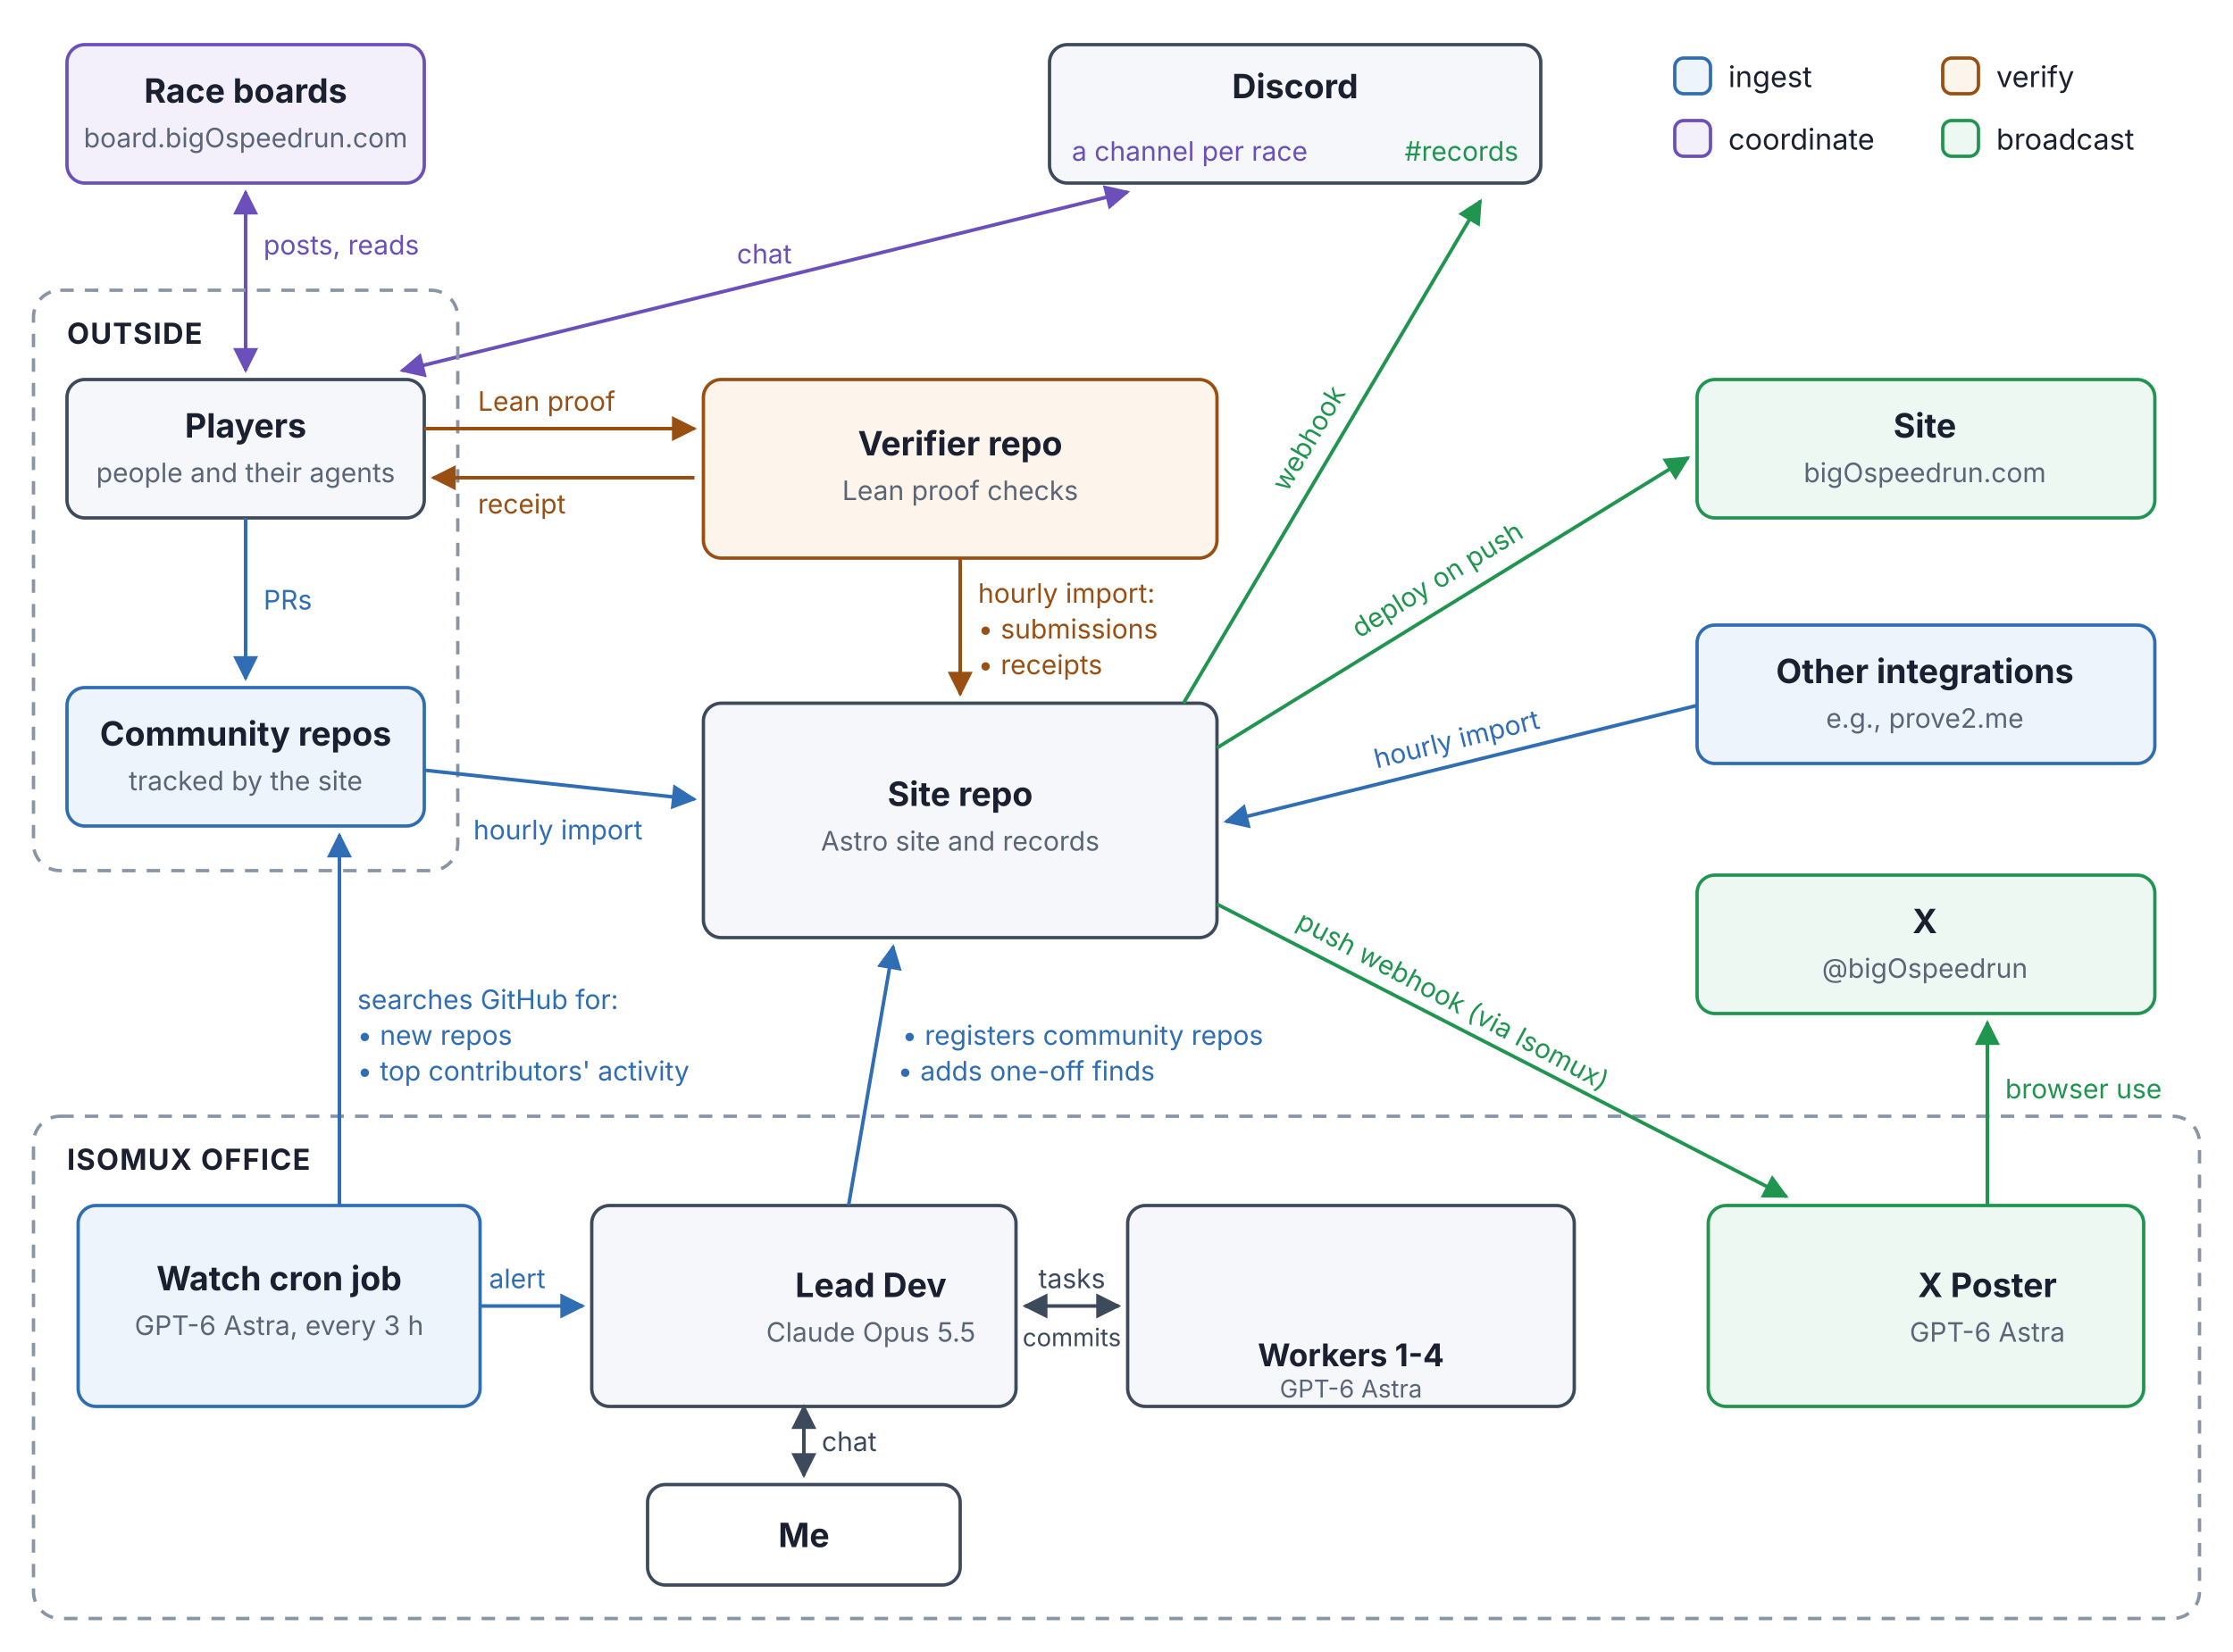
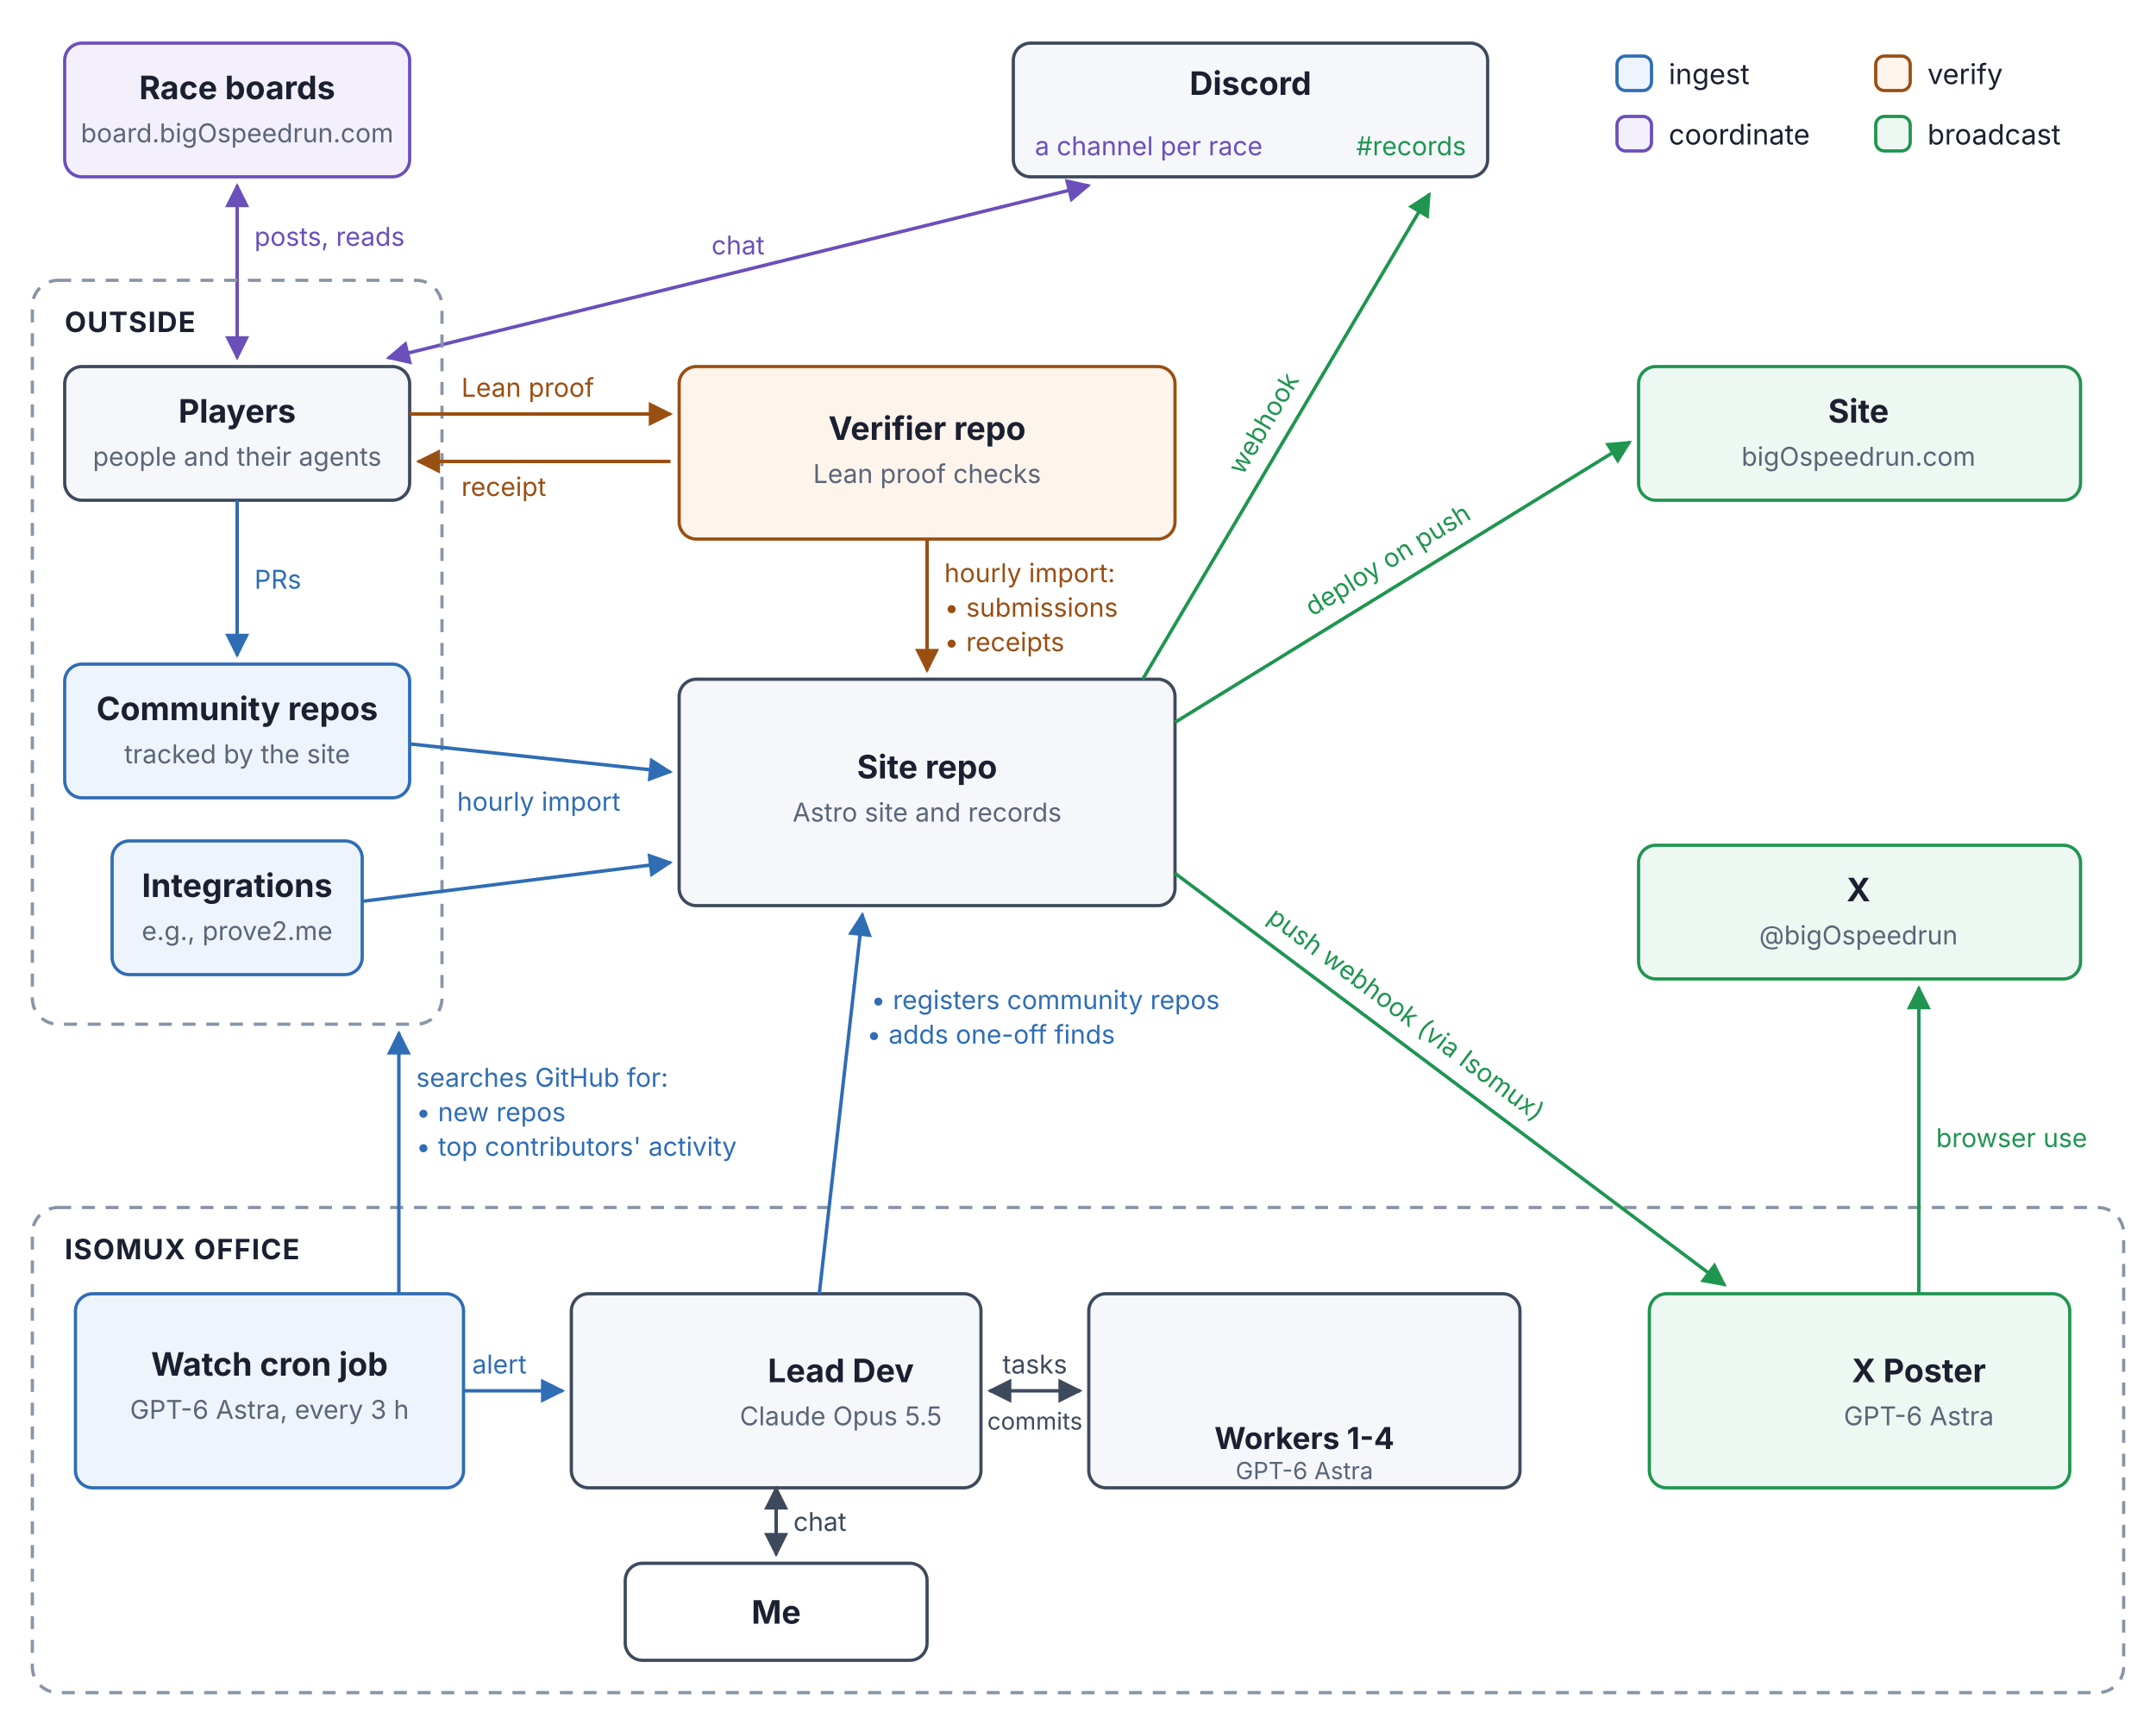
- <svg xmlns="http://www.w3.org/2000/svg" viewBox="0 0 1000 740" font-family="Inter, -apple-system, 'Segoe UI', Helvetica, Arial, sans-serif">
+ <svg xmlns="http://www.w3.org/2000/svg" viewBox="0 0 1000 800" font-family="Inter, -apple-system, 'Segoe UI', Helvetica, Arial, sans-serif">
  <defs>
    <marker id="arrow" viewBox="0 0 10 10" refX="9" refY="5" markerWidth="7" markerHeight="7" orient="auto-start-reverse">
      <path d="M 0 0 L 10 5 L 0 10 z" fill="#3d4a5c" />
    </marker>
    <marker id="arrowOrange" viewBox="0 0 10 10" refX="9" refY="5" markerWidth="7" markerHeight="7" orient="auto-start-reverse">
      <path d="M 0 0 L 10 5 L 0 10 z" fill="#9a4f12" />
    </marker>
    <marker id="arrowPurple" viewBox="0 0 10 10" refX="9" refY="5" markerWidth="7" markerHeight="7" orient="auto-start-reverse">
      <path d="M 0 0 L 10 5 L 0 10 z" fill="#6b4fbb" />
    </marker>
    <marker id="arrowBlue" viewBox="0 0 10 10" refX="9" refY="5" markerWidth="7" markerHeight="7" orient="auto-start-reverse">
      <path d="M 0 0 L 10 5 L 0 10 z" fill="#2f6db5" />
    </marker>
    <marker id="arrowGreen" viewBox="0 0 10 10" refX="9" refY="5" markerWidth="7" markerHeight="7" orient="auto-start-reverse">
      <path d="M 0 0 L 10 5 L 0 10 z" fill="#1f9550" />
    </marker>
  </defs>
-   <rect x="0" y="0" width="1000" height="740" fill="#ffffff" />
+   <rect x="0" y="0" width="1000" height="800" fill="#ffffff" />
  <g font-size="13" fill="#1a2030">
    <rect x="750" y="26" width="16" height="16" rx="4" fill="#eef4fc" stroke="#2f6db5" stroke-width="1.5" />
    <text x="774" y="39">ingest</text>
    <rect x="870" y="26" width="16" height="16" rx="4" fill="#fdf4ec" stroke="#9a4f12" stroke-width="1.5" />
    <text x="894" y="39">verify</text>
    <rect x="750" y="54" width="16" height="16" rx="4" fill="#f3f0fc" stroke="#6b4fbb" stroke-width="1.5" />
    <text x="774" y="67">coordinate</text>
    <rect x="870" y="54" width="16" height="16" rx="4" fill="#eef8f2" stroke="#1f9550" stroke-width="1.5" />
    <text x="894" y="67">broadcast</text>
  </g>
  <rect x="30" y="20" width="160" height="62" rx="8" fill="#f3f0fc" stroke="#6b4fbb" stroke-width="1.5" />
  <text x="110" y="46" font-size="15" font-weight="700" fill="#1a2030" text-anchor="middle">Race boards</text>
  <text x="110" y="66" font-size="12" fill="#5a6577" text-anchor="middle">board.bigOspeedrun.com</text>
  <rect x="470" y="20" width="220" height="62" rx="8" fill="#f5f7fb" stroke="#3d4a5c" stroke-width="1.5" />
  <text x="580" y="44" font-size="15" font-weight="700" fill="#1a2030" text-anchor="middle">Discord</text>
  <text x="480" y="72" font-size="12" fill="#6b4fbb">a channel per race</text>
  <text x="680" y="72" font-size="12" fill="#1f9550" text-anchor="end">#records</text>
  <g paint-order="stroke" stroke="#ffffff" stroke-width="4" stroke-linejoin="round">
    <line x1="180" y1="166" x2="505" y2="86" stroke="#6b4fbb" stroke-width="1.6" marker-start="url(#arrowPurple)" marker-end="url(#arrowPurple)" />
    <text x="330" y="118" font-size="12" fill="#6b4fbb">chat</text>
    <line x1="110" y1="86" x2="110" y2="166" stroke="#6b4fbb" stroke-width="1.6" marker-start="url(#arrowPurple)" marker-end="url(#arrowPurple)" />
    <text x="118" y="114" font-size="12" fill="#6b4fbb">posts, reads</text>
  </g>
  <g transform="translate(0 100)">
-     <rect x="15" y="30" width="190" height="260" rx="12" fill="none" stroke="#8895a7" stroke-width="1.5" stroke-dasharray="6 5" />
+     <rect x="15" y="30" width="190" height="345" rx="12" fill="none" stroke="#8895a7" stroke-width="1.5" stroke-dasharray="6 5" />
    <text x="30" y="54" font-size="13" font-weight="700" fill="#1a2030" letter-spacing="0.5">OUTSIDE</text>
-     <rect x="15" y="400" width="970" height="225" rx="12" fill="none" stroke="#8895a7" stroke-width="1.5" stroke-dasharray="6 5" />
-     <text x="30" y="424" font-size="13" font-weight="700" fill="#1a2030" letter-spacing="0.5">ISOMUX OFFICE</text>
+     <rect x="15" y="460" width="970" height="225" rx="12" fill="none" stroke="#8895a7" stroke-width="1.5" stroke-dasharray="6 5" />
+     <text x="30" y="484" font-size="13" font-weight="700" fill="#1a2030" letter-spacing="0.5">ISOMUX OFFICE</text>
    <rect x="30" y="70" width="160" height="62" rx="8" fill="#f5f7fb" stroke="#3d4a5c" stroke-width="1.5" />
    <text x="110" y="96" font-size="15" font-weight="700" fill="#1a2030" text-anchor="middle">Players</text>
    <text x="110" y="116" font-size="12" fill="#5a6577" text-anchor="middle">people and their agents</text>
    <rect x="30" y="208" width="160" height="62" rx="8" fill="#eef4fc" stroke="#2f6db5" stroke-width="1.5" />
    <text x="110" y="234" font-size="15" font-weight="700" fill="#1a2030" text-anchor="middle">Community repos</text>
    <text x="110" y="254" font-size="12" fill="#5a6577" text-anchor="middle">tracked by the site</text>
+     <rect x="52" y="290" width="116" height="62" rx="8" fill="#eef4fc" stroke="#2f6db5" stroke-width="1.5" />
+     <text x="110" y="316" font-size="15" font-weight="700" fill="#1a2030" text-anchor="middle">Integrations</text>
+     <text x="110" y="336" font-size="12" fill="#5a6577" text-anchor="middle">e.g., prove2.me</text>
    <rect x="315" y="70" width="230" height="80" rx="8" fill="#fdf4ec" stroke="#9a4f12" stroke-width="1.5" />
    <text x="430" y="104" font-size="15" font-weight="700" fill="#1a2030" text-anchor="middle">Verifier repo</text>
    <text x="430" y="124" font-size="12" fill="#5a6577" text-anchor="middle">Lean proof checks</text>
    <rect x="315" y="215" width="230" height="105" rx="8" fill="#f5f7fb" stroke="#3d4a5c" stroke-width="1.5" />
    <text x="430" y="261" font-size="15" font-weight="700" fill="#1a2030" text-anchor="middle">Site repo</text>
    <text x="430" y="281" font-size="12" fill="#5a6577" text-anchor="middle">Astro site and records</text>
    <rect x="760" y="70" width="205" height="62" rx="8" fill="#eef8f2" stroke="#1f9550" stroke-width="1.5" />
    <text x="862" y="96" font-size="15" font-weight="700" fill="#1a2030" text-anchor="middle">Site</text>
    <text x="862" y="116" font-size="12" fill="#5a6577" text-anchor="middle">bigOspeedrun.com</text>
-     <rect x="760" y="180" width="205" height="62" rx="8" fill="#eef4fc" stroke="#2f6db5" stroke-width="1.5" />
-     <text x="862" y="206" font-size="15" font-weight="700" fill="#1a2030" text-anchor="middle">Other integrations</text>
-     <text x="862" y="226" font-size="12" fill="#5a6577" text-anchor="middle">e.g., prove2.me</text>
    <rect x="760" y="292" width="205" height="62" rx="8" fill="#eef8f2" stroke="#1f9550" stroke-width="1.5" />
    <text x="862" y="318" font-size="15" font-weight="700" fill="#1a2030" text-anchor="middle">X</text>
    <text x="862" y="338" font-size="12" fill="#5a6577" text-anchor="middle">@bigOspeedrun</text>
-     <rect x="35" y="440" width="180" height="90" rx="8" fill="#eef4fc" stroke="#2f6db5" stroke-width="1.5" />
-     <text x="125" y="478" font-size="15" font-weight="700" fill="#1a2030" text-anchor="middle">Watch cron job</text>
-     <text x="125" y="498" font-size="12" fill="#5a6577" text-anchor="middle">GPT-6 Astra, every 3 h</text>
-     <rect x="265" y="440" width="190" height="90" rx="8" fill="#f5f7fb" stroke="#3d4a5c" stroke-width="1.5" />
-     <text x="390" y="481" font-size="15" font-weight="700" fill="#1a2030" text-anchor="middle">Lead Dev</text>
-     <text x="390" y="501" font-size="12" fill="#5a6577" text-anchor="middle">Claude Opus 5.5</text>
-     <rect x="505" y="440" width="200" height="90" rx="8" fill="#f5f7fb" stroke="#3d4a5c" stroke-width="1.5" />
-     <text x="605" y="512" font-size="14" font-weight="700" fill="#1a2030" text-anchor="middle">Workers 1-4</text>
-     <text x="605" y="526" font-size="11" fill="#5a6577" text-anchor="middle">GPT-6 Astra</text>
-     <rect x="290" y="565" width="140" height="45" rx="8" fill="#ffffff" stroke="#3d4a5c" stroke-width="1.5" />
-     <text x="360" y="593" font-size="15" font-weight="700" fill="#1a2030" text-anchor="middle">Me</text>
-     <rect x="765" y="440" width="195" height="90" rx="8" fill="#eef8f2" stroke="#1f9550" stroke-width="1.5" />
-     <text x="890" y="481" font-size="15" font-weight="700" fill="#1a2030" text-anchor="middle">X Poster</text>
-     <text x="890" y="501" font-size="12" fill="#5a6577" text-anchor="middle">GPT-6 Astra</text>
+     <rect x="35" y="500" width="180" height="90" rx="8" fill="#eef4fc" stroke="#2f6db5" stroke-width="1.5" />
+     <text x="125" y="538" font-size="15" font-weight="700" fill="#1a2030" text-anchor="middle">Watch cron job</text>
+     <text x="125" y="558" font-size="12" fill="#5a6577" text-anchor="middle">GPT-6 Astra, every 3 h</text>
+     <rect x="265" y="500" width="190" height="90" rx="8" fill="#f5f7fb" stroke="#3d4a5c" stroke-width="1.5" />
+     <text x="390" y="541" font-size="15" font-weight="700" fill="#1a2030" text-anchor="middle">Lead Dev</text>
+     <text x="390" y="561" font-size="12" fill="#5a6577" text-anchor="middle">Claude Opus 5.5</text>
+     <rect x="505" y="500" width="200" height="90" rx="8" fill="#f5f7fb" stroke="#3d4a5c" stroke-width="1.5" />
+     <text x="605" y="572" font-size="14" font-weight="700" fill="#1a2030" text-anchor="middle">Workers 1-4</text>
+     <text x="605" y="586" font-size="11" fill="#5a6577" text-anchor="middle">GPT-6 Astra</text>
+     <rect x="290" y="625" width="140" height="45" rx="8" fill="#ffffff" stroke="#3d4a5c" stroke-width="1.5" />
+     <text x="360" y="653" font-size="15" font-weight="700" fill="#1a2030" text-anchor="middle">Me</text>
+     <rect x="765" y="500" width="195" height="90" rx="8" fill="#eef8f2" stroke="#1f9550" stroke-width="1.5" />
+     <text x="890" y="541" font-size="15" font-weight="700" fill="#1a2030" text-anchor="middle">X Poster</text>
+     <text x="890" y="561" font-size="12" fill="#5a6577" text-anchor="middle">GPT-6 Astra</text>
    <g paint-order="stroke" stroke="#ffffff" stroke-width="4" stroke-linejoin="round">
      <line x1="110" y1="132" x2="110" y2="204" stroke="#2f6db5" stroke-width="1.6" marker-end="url(#arrowBlue)" />
      <text x="118" y="173" font-size="12" fill="#2f6db5">PRs</text>
+       <line x1="168" y1="318" x2="311" y2="300" stroke="#2f6db5" stroke-width="1.6" marker-end="url(#arrowBlue)" />
      <line x1="190" y1="245" x2="311" y2="258" stroke="#2f6db5" stroke-width="1.6" marker-end="url(#arrowBlue)" />
      <text x="212" y="276" font-size="12" fill="#2f6db5">hourly import</text>
-       <line x1="152" y1="440" x2="152" y2="274" stroke="#2f6db5" stroke-width="1.6" marker-end="url(#arrowBlue)" />
-       <text x="160" y="352" font-size="12" fill="#2f6db5">searches GitHub for:</text>
-       <text x="160" y="368" font-size="12" fill="#2f6db5">• new repos</text>
-       <text x="160" y="384" font-size="12" fill="#2f6db5">• top contributors' activity</text>
-       <line x1="215" y1="485" x2="261" y2="485" stroke="#2f6db5" stroke-width="1.6" marker-end="url(#arrowBlue)" />
-       <text x="219" y="477" font-size="12" fill="#2f6db5">alert</text>
-       <line x1="459" y1="485" x2="501" y2="485" stroke="#3d4a5c" stroke-width="1.6" marker-start="url(#arrow)" marker-end="url(#arrow)" />
-       <text x="480" y="477" font-size="12" fill="#3d4a5c" text-anchor="middle">tasks</text>
-       <text x="480" y="503" font-size="11" fill="#3d4a5c" text-anchor="middle">commits</text>
-       <line x1="360" y1="530" x2="360" y2="561" stroke="#3d4a5c" stroke-width="1.6" marker-start="url(#arrow)" marker-end="url(#arrow)" />
-       <text x="368" y="550" font-size="12" fill="#3d4a5c">chat</text>
-       <line x1="380" y1="440" x2="400" y2="324" stroke="#2f6db5" stroke-width="1.6" marker-end="url(#arrowBlue)" />
+       <line x1="185" y1="500" x2="185" y2="379" stroke="#2f6db5" stroke-width="1.6" marker-end="url(#arrowBlue)" />
+       <text x="193" y="404" font-size="12" fill="#2f6db5">searches GitHub for:</text>
+       <text x="193" y="420" font-size="12" fill="#2f6db5">• new repos</text>
+       <text x="193" y="436" font-size="12" fill="#2f6db5">• top contributors' activity</text>
+       <line x1="215" y1="545" x2="261" y2="545" stroke="#2f6db5" stroke-width="1.6" marker-end="url(#arrowBlue)" />
+       <text x="219" y="537" font-size="12" fill="#2f6db5">alert</text>
+       <line x1="459" y1="545" x2="501" y2="545" stroke="#3d4a5c" stroke-width="1.6" marker-start="url(#arrow)" marker-end="url(#arrow)" />
+       <text x="480" y="537" font-size="12" fill="#3d4a5c" text-anchor="middle">tasks</text>
+       <text x="480" y="563" font-size="11" fill="#3d4a5c" text-anchor="middle">commits</text>
+       <line x1="360" y1="590" x2="360" y2="621" stroke="#3d4a5c" stroke-width="1.6" marker-start="url(#arrow)" marker-end="url(#arrow)" />
+       <text x="368" y="610" font-size="12" fill="#3d4a5c">chat</text>
+       <line x1="380" y1="500" x2="400" y2="324" stroke="#2f6db5" stroke-width="1.6" marker-end="url(#arrowBlue)" />
      <text x="404" y="368" font-size="12" fill="#2f6db5">• registers community repos</text>
      <text x="402" y="384" font-size="12" fill="#2f6db5">• adds one-off finds</text>
-       <line x1="760" y1="216" x2="549" y2="268" stroke="#2f6db5" stroke-width="1.6" marker-end="url(#arrowBlue)" />
-       <text x="655" y="235" font-size="12" fill="#2f6db5" text-anchor="middle" transform="rotate(-13.8 655 242)">hourly import</text>
      <line x1="190" y1="92" x2="311" y2="92" stroke="#9a4f12" stroke-width="1.6" marker-end="url(#arrowOrange)" />
      <text x="214" y="84" font-size="12" fill="#9a4f12">Lean proof</text>
      <line x1="311" y1="114" x2="194" y2="114" stroke="#9a4f12" stroke-width="1.6" marker-end="url(#arrowOrange)" />
      <text x="214" y="130" font-size="12" fill="#9a4f12">receipt</text>
      <line x1="430" y1="150" x2="430" y2="211" stroke="#9a4f12" stroke-width="1.6" marker-end="url(#arrowOrange)" />
      <text x="438" y="170" font-size="12" fill="#9a4f12">hourly import:</text>
      <text x="438" y="186" font-size="12" fill="#9a4f12">• submissions</text>
      <text x="438" y="202" font-size="12" fill="#9a4f12">• receipts</text>
      <line x1="545" y1="235" x2="756" y2="105" stroke="#1f9550" stroke-width="1.6" marker-end="url(#arrowGreen)" />
      <text x="650" y="162" font-size="12" fill="#1f9550" text-anchor="middle" transform="rotate(-31.6 650 170)">deploy on push</text>
      <line x1="530" y1="215" x2="663" y2="-10" stroke="#1f9550" stroke-width="1.6" marker-end="url(#arrowGreen)" />
      <text x="596.5" y="94.5" font-size="12" fill="#1f9550" text-anchor="middle" transform="rotate(-59.4 596.5 102.5)">webhook</text>
-       <line x1="545" y1="305" x2="800" y2="436" stroke="#1f9550" stroke-width="1.6" marker-end="url(#arrowGreen)" />
-       <text x="645" y="351" font-size="12" fill="#1f9550" text-anchor="middle" transform="rotate(28.1 645 359)">push webhook (via Isomux)</text>
-       <line x1="890" y1="440" x2="890" y2="358" stroke="#1f9550" stroke-width="1.6" marker-end="url(#arrowGreen)" />
-       <text x="898" y="392" font-size="12" fill="#1f9550">browser use</text>
+       <line x1="545" y1="305" x2="800" y2="496" stroke="#1f9550" stroke-width="1.6" marker-end="url(#arrowGreen)" />
+       <text x="645" y="372" font-size="12" fill="#1f9550" text-anchor="middle" transform="rotate(36.8 645 380)">push webhook (via Isomux)</text>
+       <line x1="890" y1="500" x2="890" y2="358" stroke="#1f9550" stroke-width="1.6" marker-end="url(#arrowGreen)" />
+       <text x="898" y="432" font-size="12" fill="#1f9550">browser use</text>
    </g>
  </g>
</svg>
